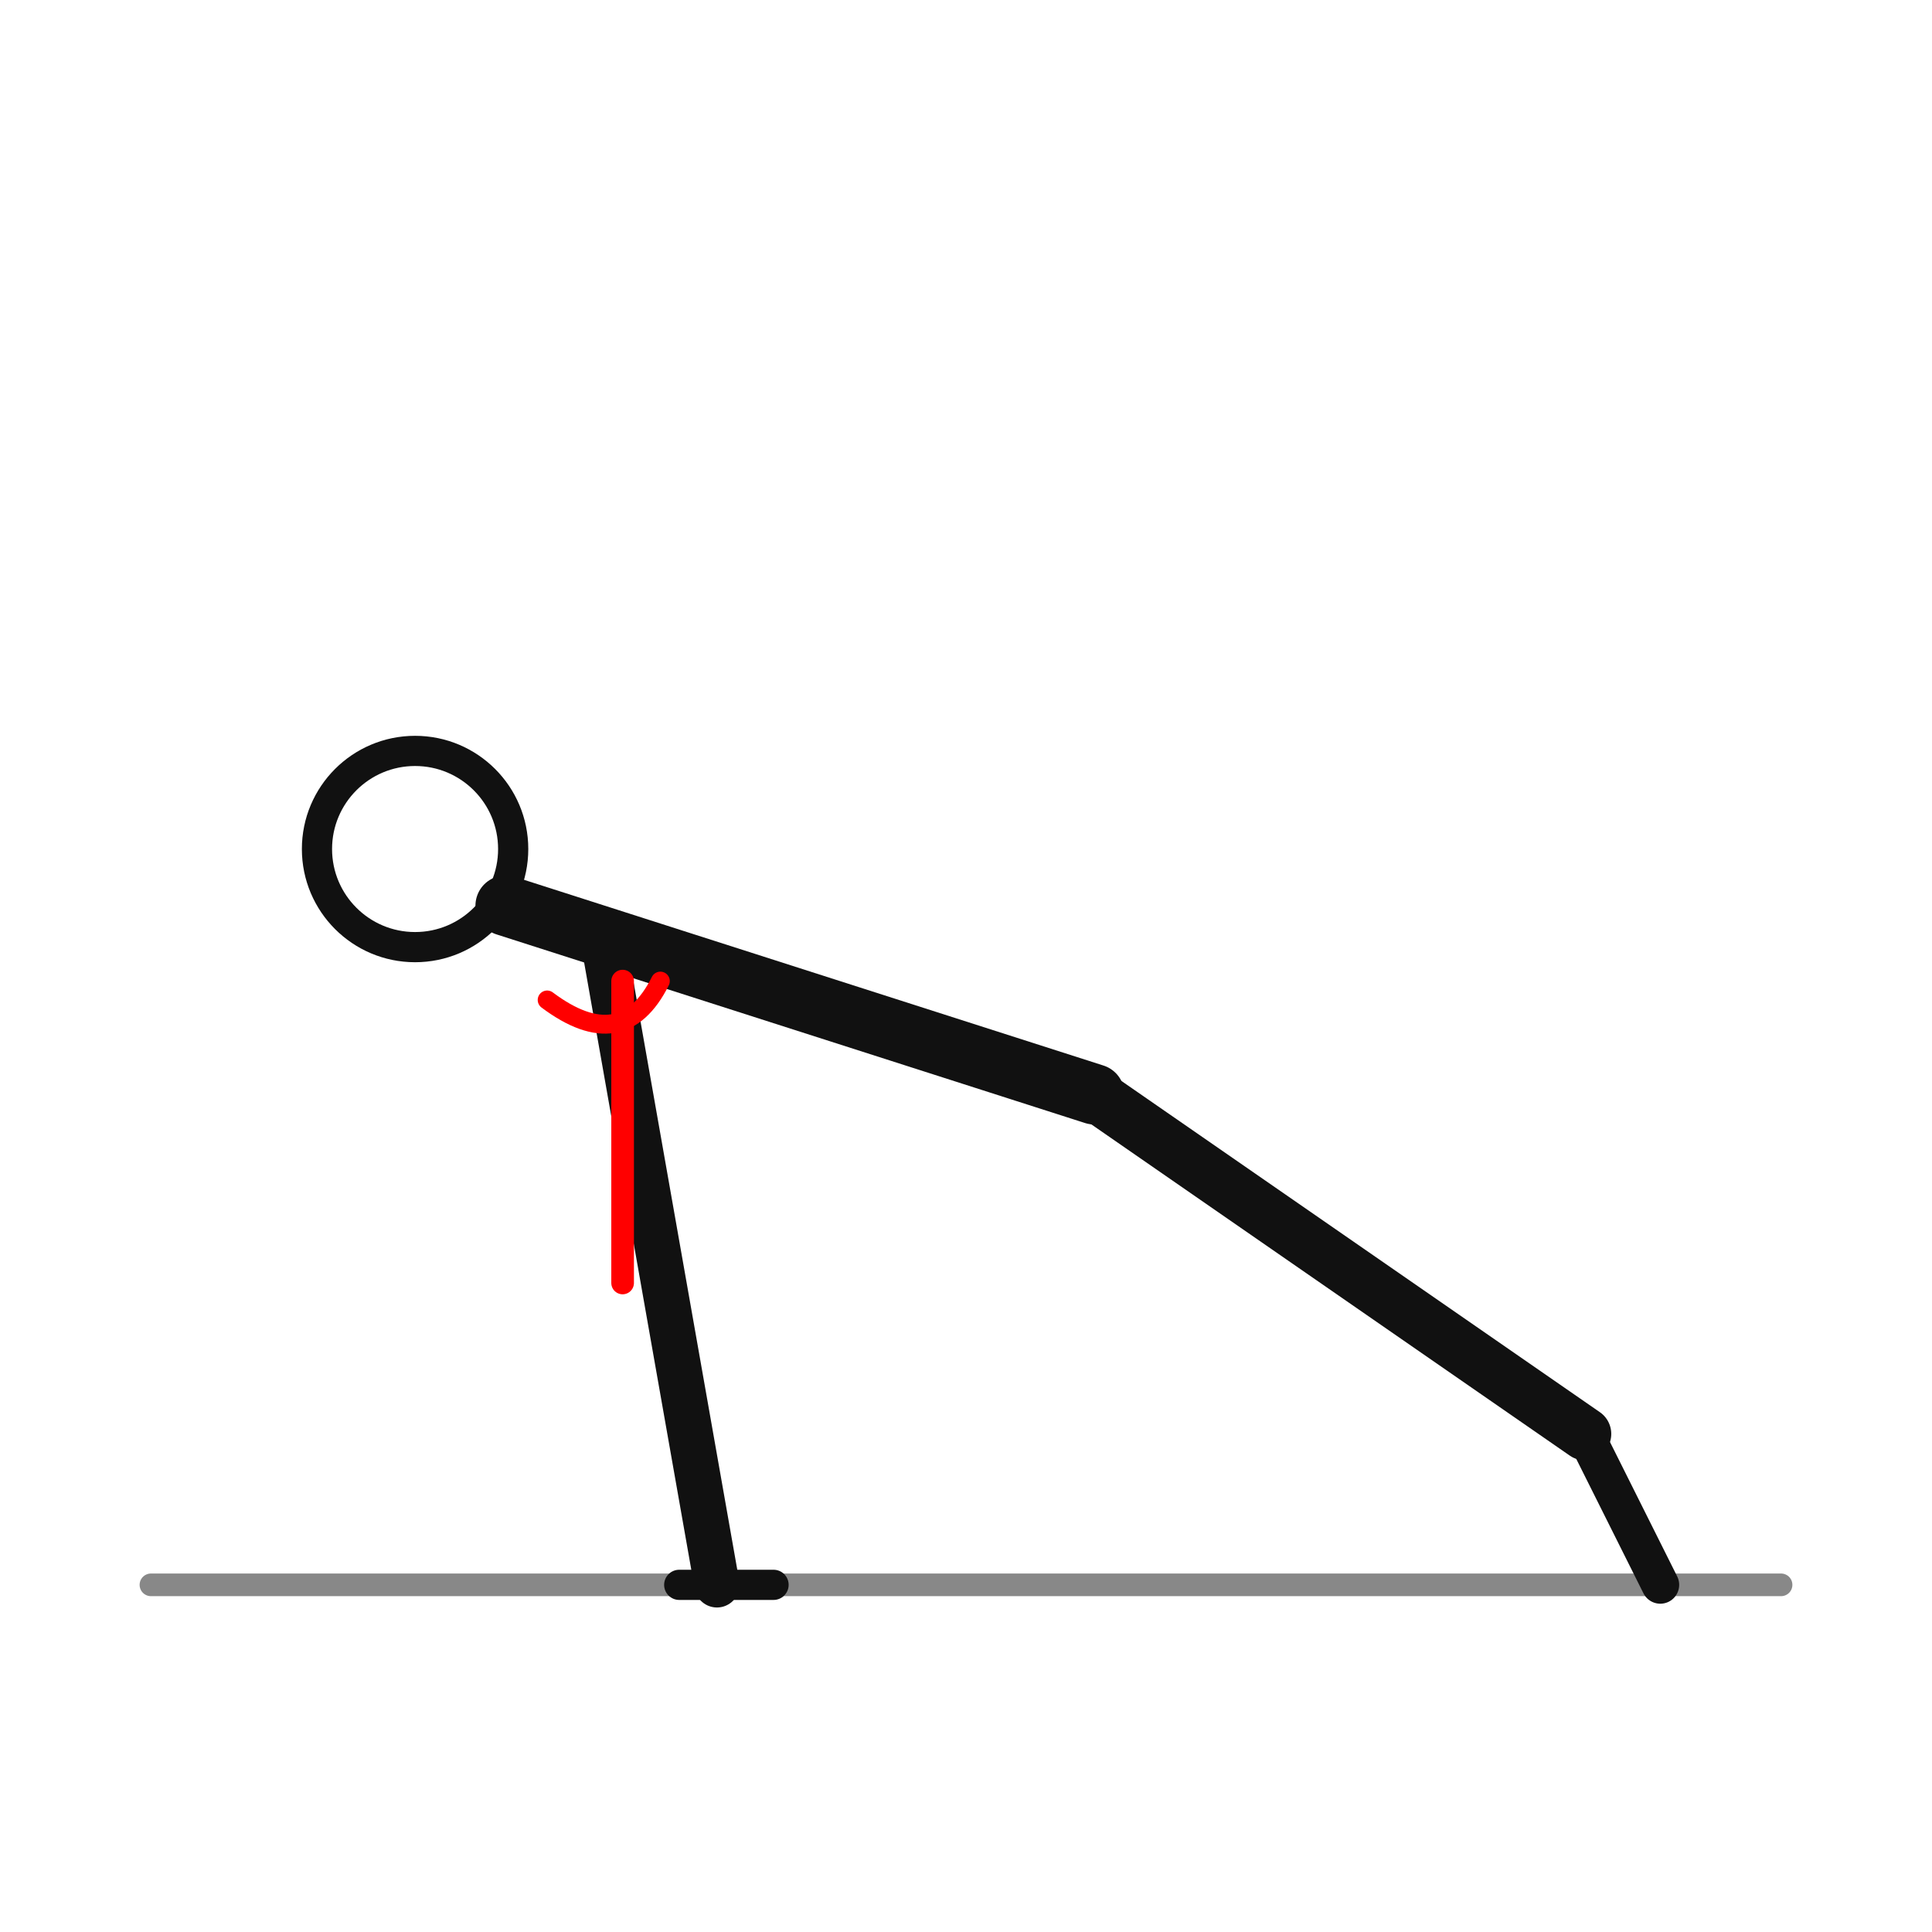
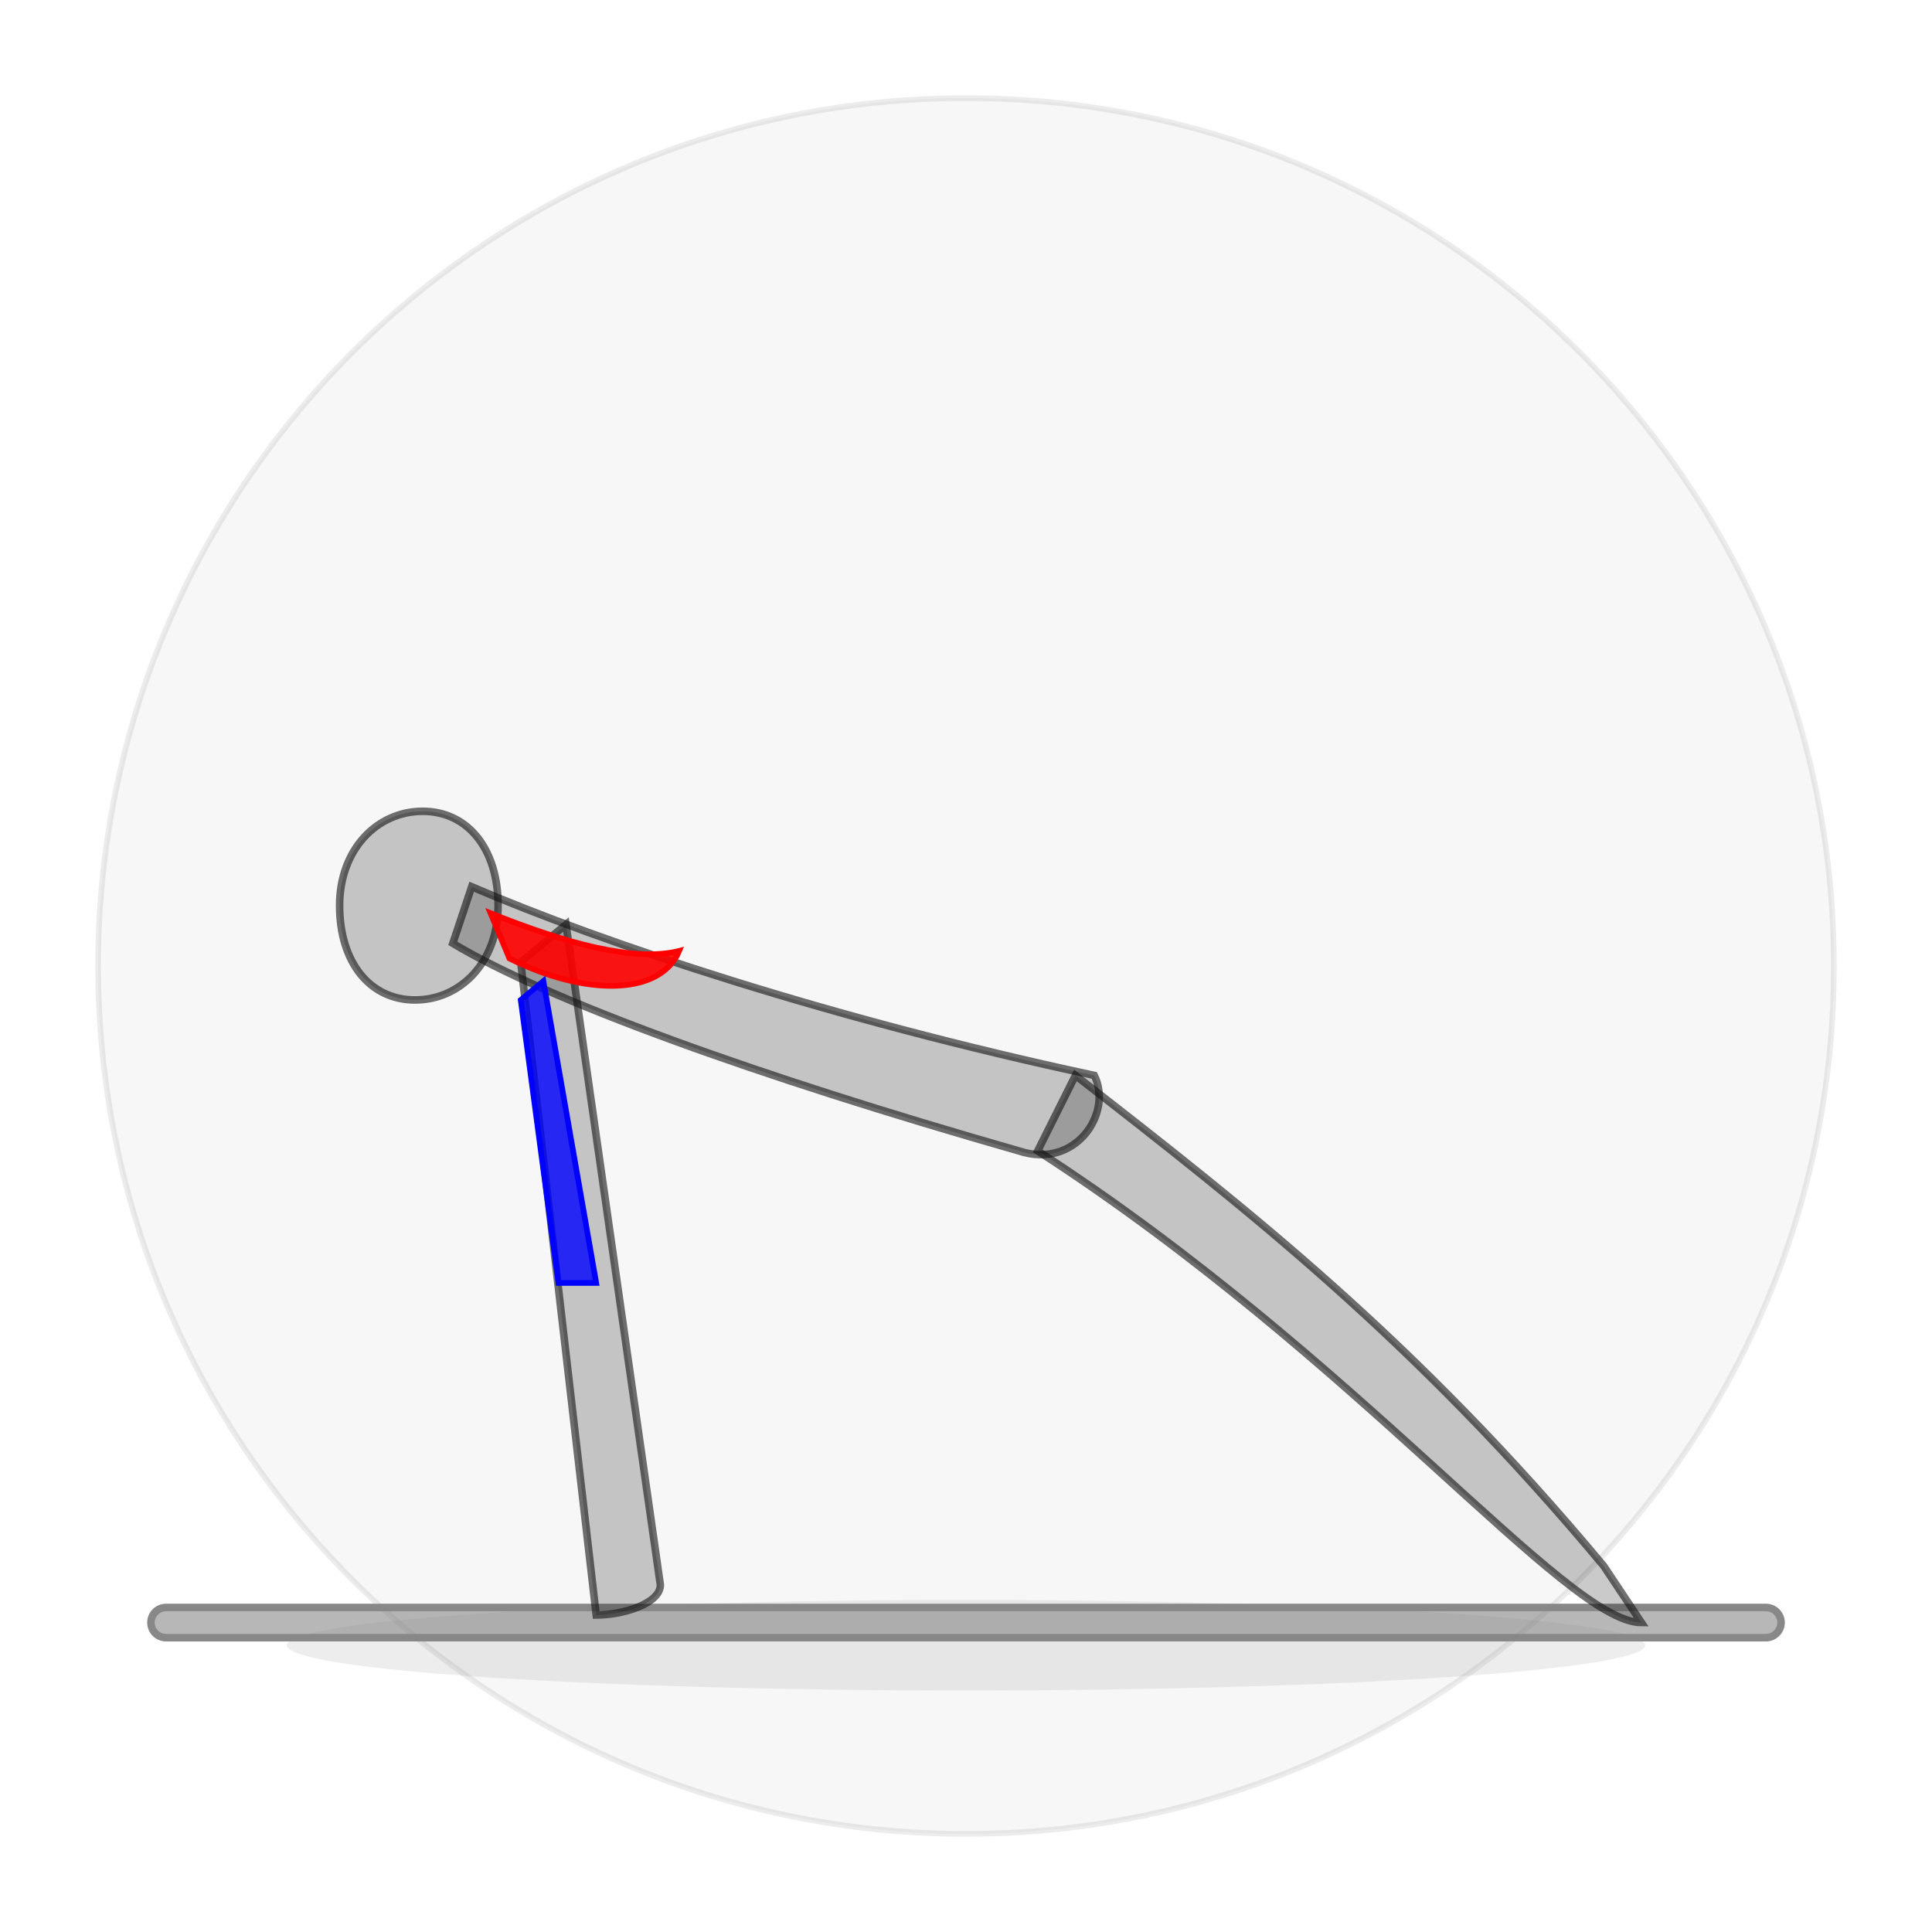
<svg xmlns="http://www.w3.org/2000/svg" viewBox="0 0 512 512">
-   <path stroke="#888888" stroke-width="6" stroke-linecap="round" d="M 40,420 L 472,420" />
-   <circle cx="110" cy="225" r="26" stroke="#111111" stroke-width="8" fill="none" />
-   <path stroke="#111111" stroke-width="16" stroke-linecap="round" d="M 134,240 L 290,290" />
-   <path stroke="#111111" stroke-width="12" stroke-linecap="round" d="M 160,250 L 190,420" />
-   <path stroke="#111111" stroke-width="8" stroke-linecap="round" d="M 180,420 L 205,420" />
-   <path stroke="#111111" stroke-width="14" stroke-linecap="round" d="M 290,290 L 420,380" />
-   <path stroke="#111111" stroke-width="10" stroke-linecap="round" d="M 420,380 L 440,420" />
-   <path stroke="#FF0000" stroke-width="6" stroke-linecap="round" d="M 165,260 L 165,340" />
-   <path stroke="#FF0000" stroke-width="5" stroke-linecap="round" fill="none" d="M 145,265 Q 165,280 175,260" />
+   <defs>
+     <marker id="arrow" viewBox="0 0 10 10" refX="5" refY="5" markerWidth="6" markerHeight="6" orient="auto-start-reverse">
+       <path d="M 0 1.5 L 8 5 L 0 8.5 z" fill="#FF0000" />
+     </marker>
+     <marker id="arrow-neutral" viewBox="0 0 10 10" refX="5" refY="5" markerWidth="6" markerHeight="6" orient="auto-start-reverse">
+       <path d="M 0 1.5 L 8 5 L 0 8.5 z" fill="#888888" />
+     </marker>
+   </defs>
+   <circle cx="256" cy="256" r="230" fill="#111111" fill-opacity="0.035" stroke="#111111" stroke-width="1.5" stroke-opacity="0.08" />
+   <ellipse cx="256" cy="436" rx="180" ry="12" fill="#888888" fill-opacity="0.15" />
+   <rect x="40" y="426" width="432" height="8" rx="4" fill="#888888" fill-opacity="0.6" stroke="#888888" stroke-width="2" />
+   <path d="M 90,240 C 90,225 100,215 112,215 C 124,215 132,225 132,240 C 132,255 122,265 110,265 C 98,265 90,255 90,240 Z" fill="#111111" fill-opacity="0.22" stroke="#111111" stroke-width="2" stroke-opacity="0.6" />
+   <path d="M 125,235 C 160,250 220,270 290,285 C 295,295 285,310 270,305 C 200,285 145,265 120,250 Z" fill="#111111" fill-opacity="0.22" stroke="#111111" stroke-width="2" stroke-opacity="0.6" />
+   <path d="M 150,245 L 175,420 C 175,425 165,428 158,428 L 138,255 Z" fill="#111111" fill-opacity="0.22" stroke="#111111" stroke-width="2" stroke-opacity="0.6" />
+   <path d="M 285,285 C 330,320 375,355 425,415 L 435,430 C 415,430 360,360 275,305 Z" fill="#111111" fill-opacity="0.22" stroke="#111111" stroke-width="2" stroke-opacity="0.6" />
+   <path d="M 130,242 C 150,250 168,255 180,252 C 175,264 155,264 135,254 Z" fill="#FF0000" fill-opacity="0.9" stroke="#FF0000" stroke-width="1.5" />
+   <path d="M 144,260 L 158,340 L 148,340 L 138,265 Z" fill="#0000FF" fill-opacity="0.8" stroke="#0000FF" stroke-width="1.5" />
</svg>
